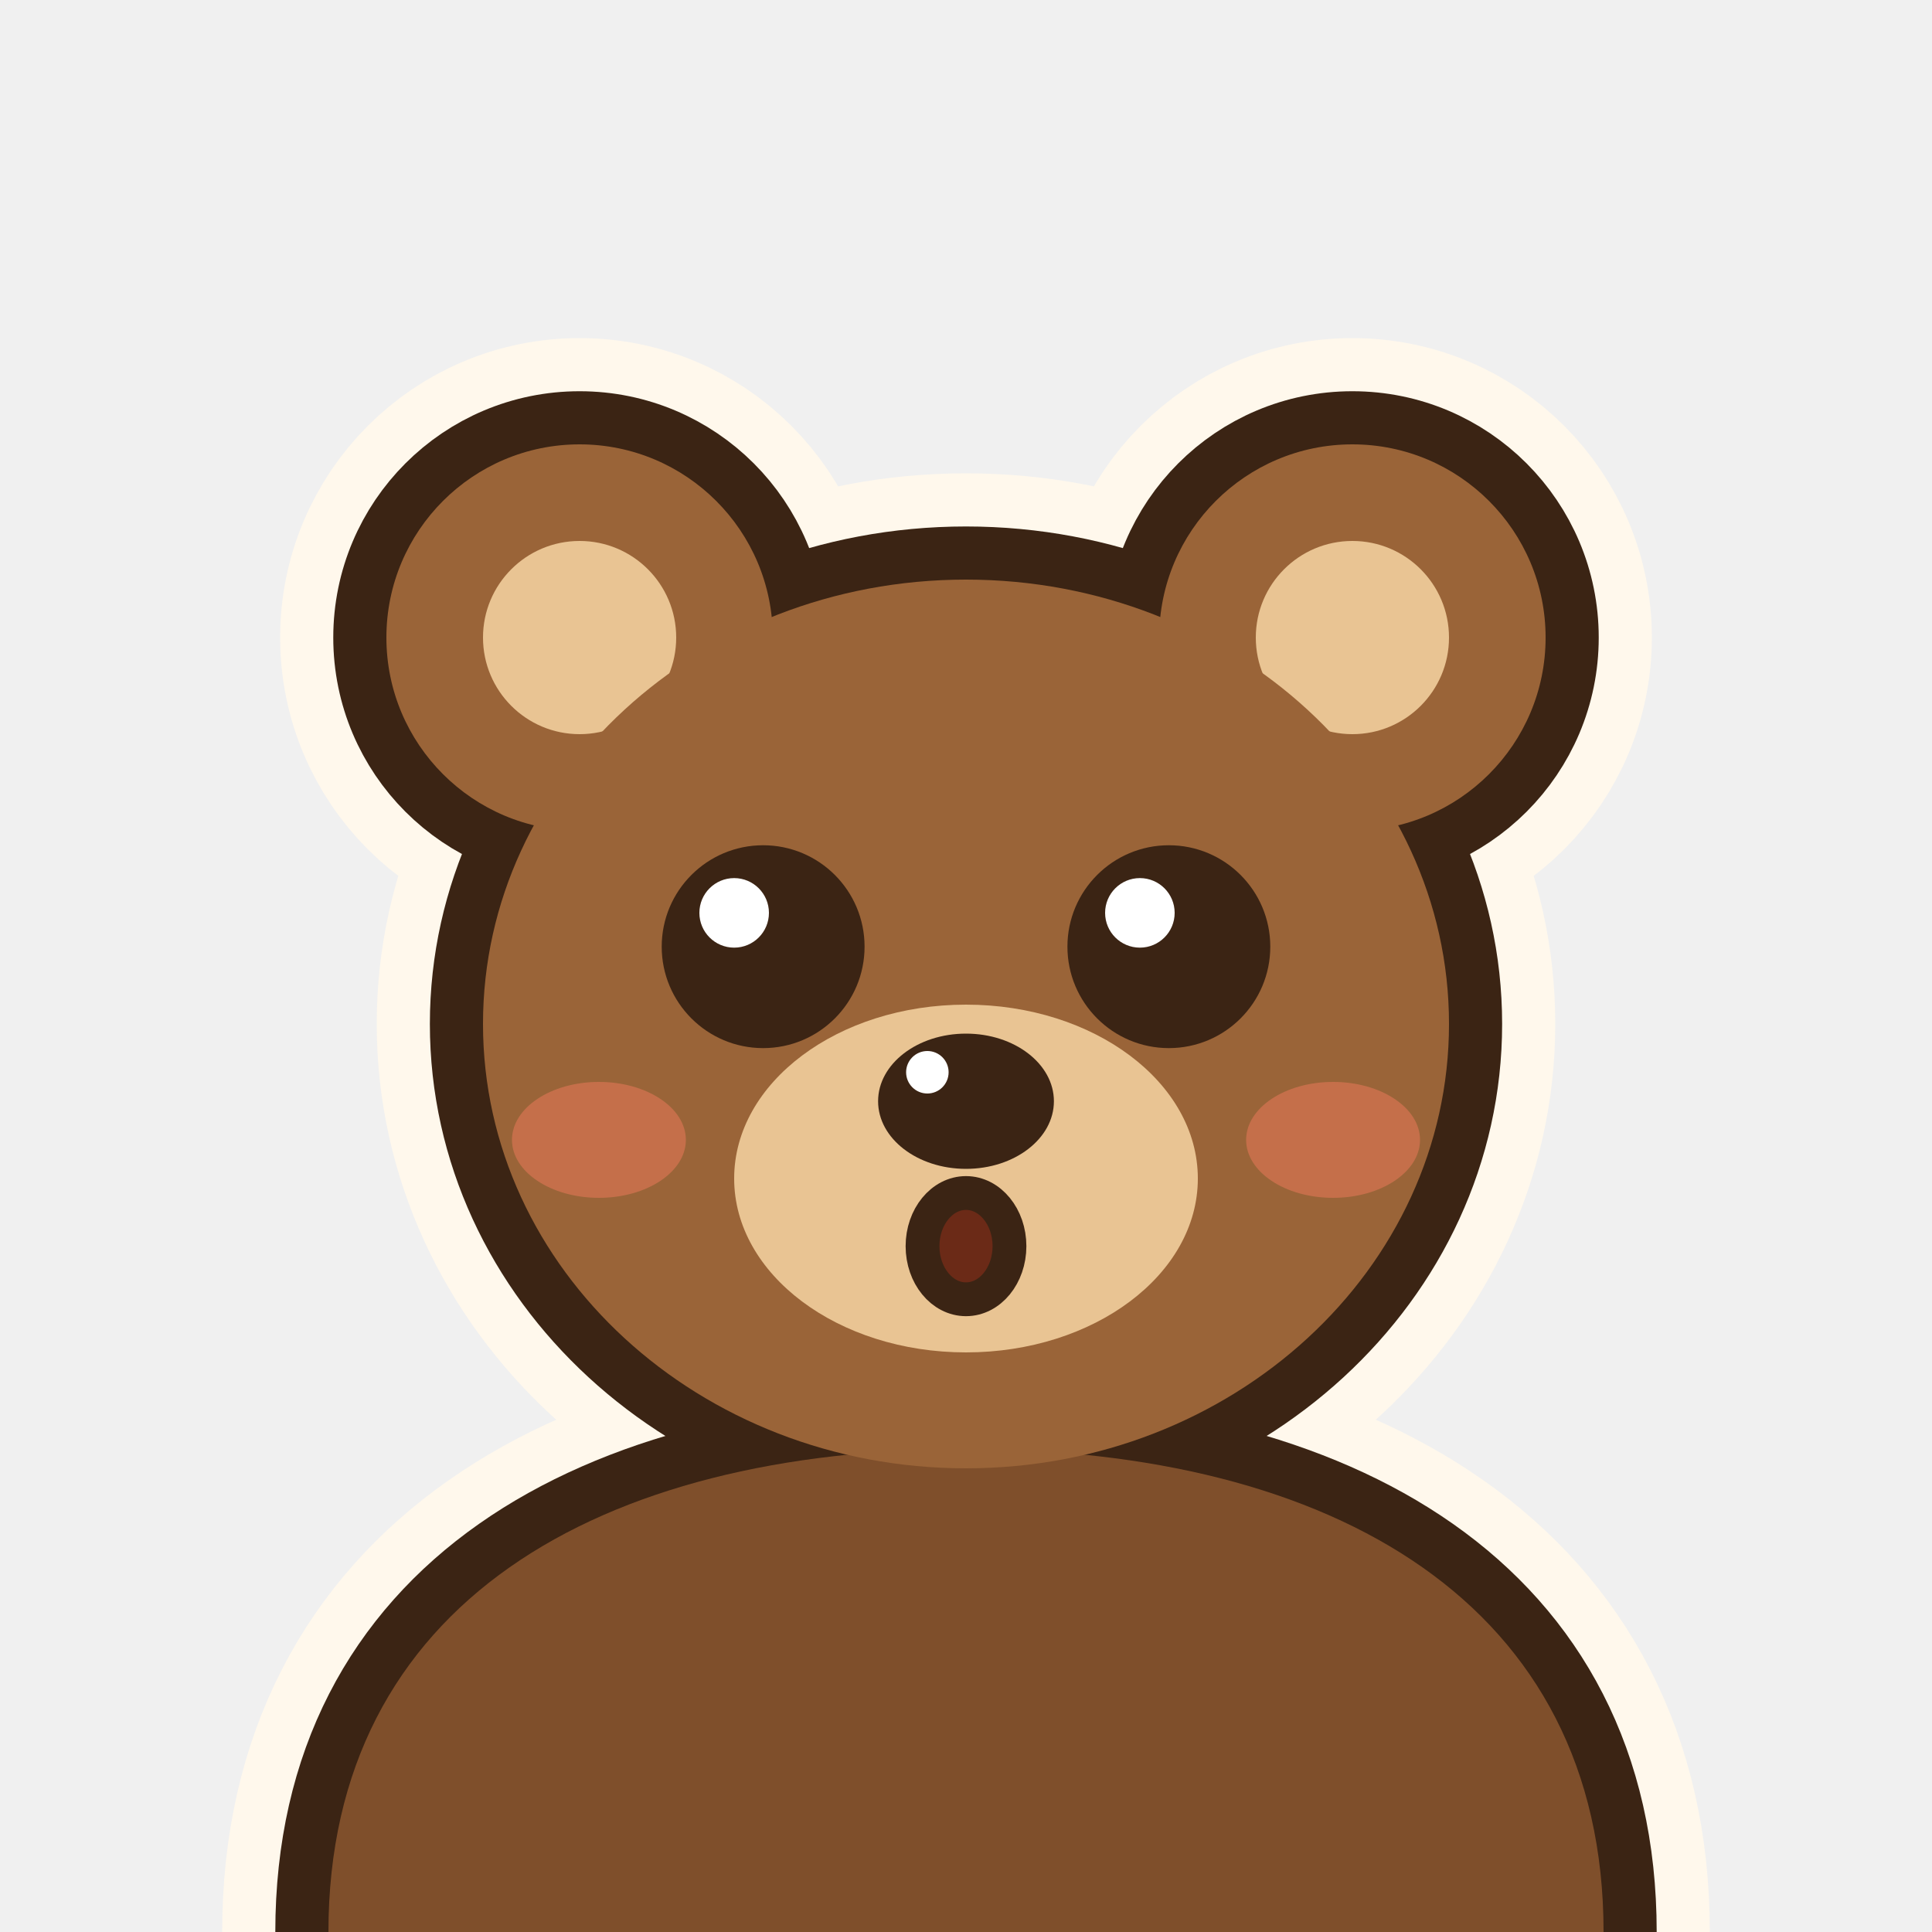
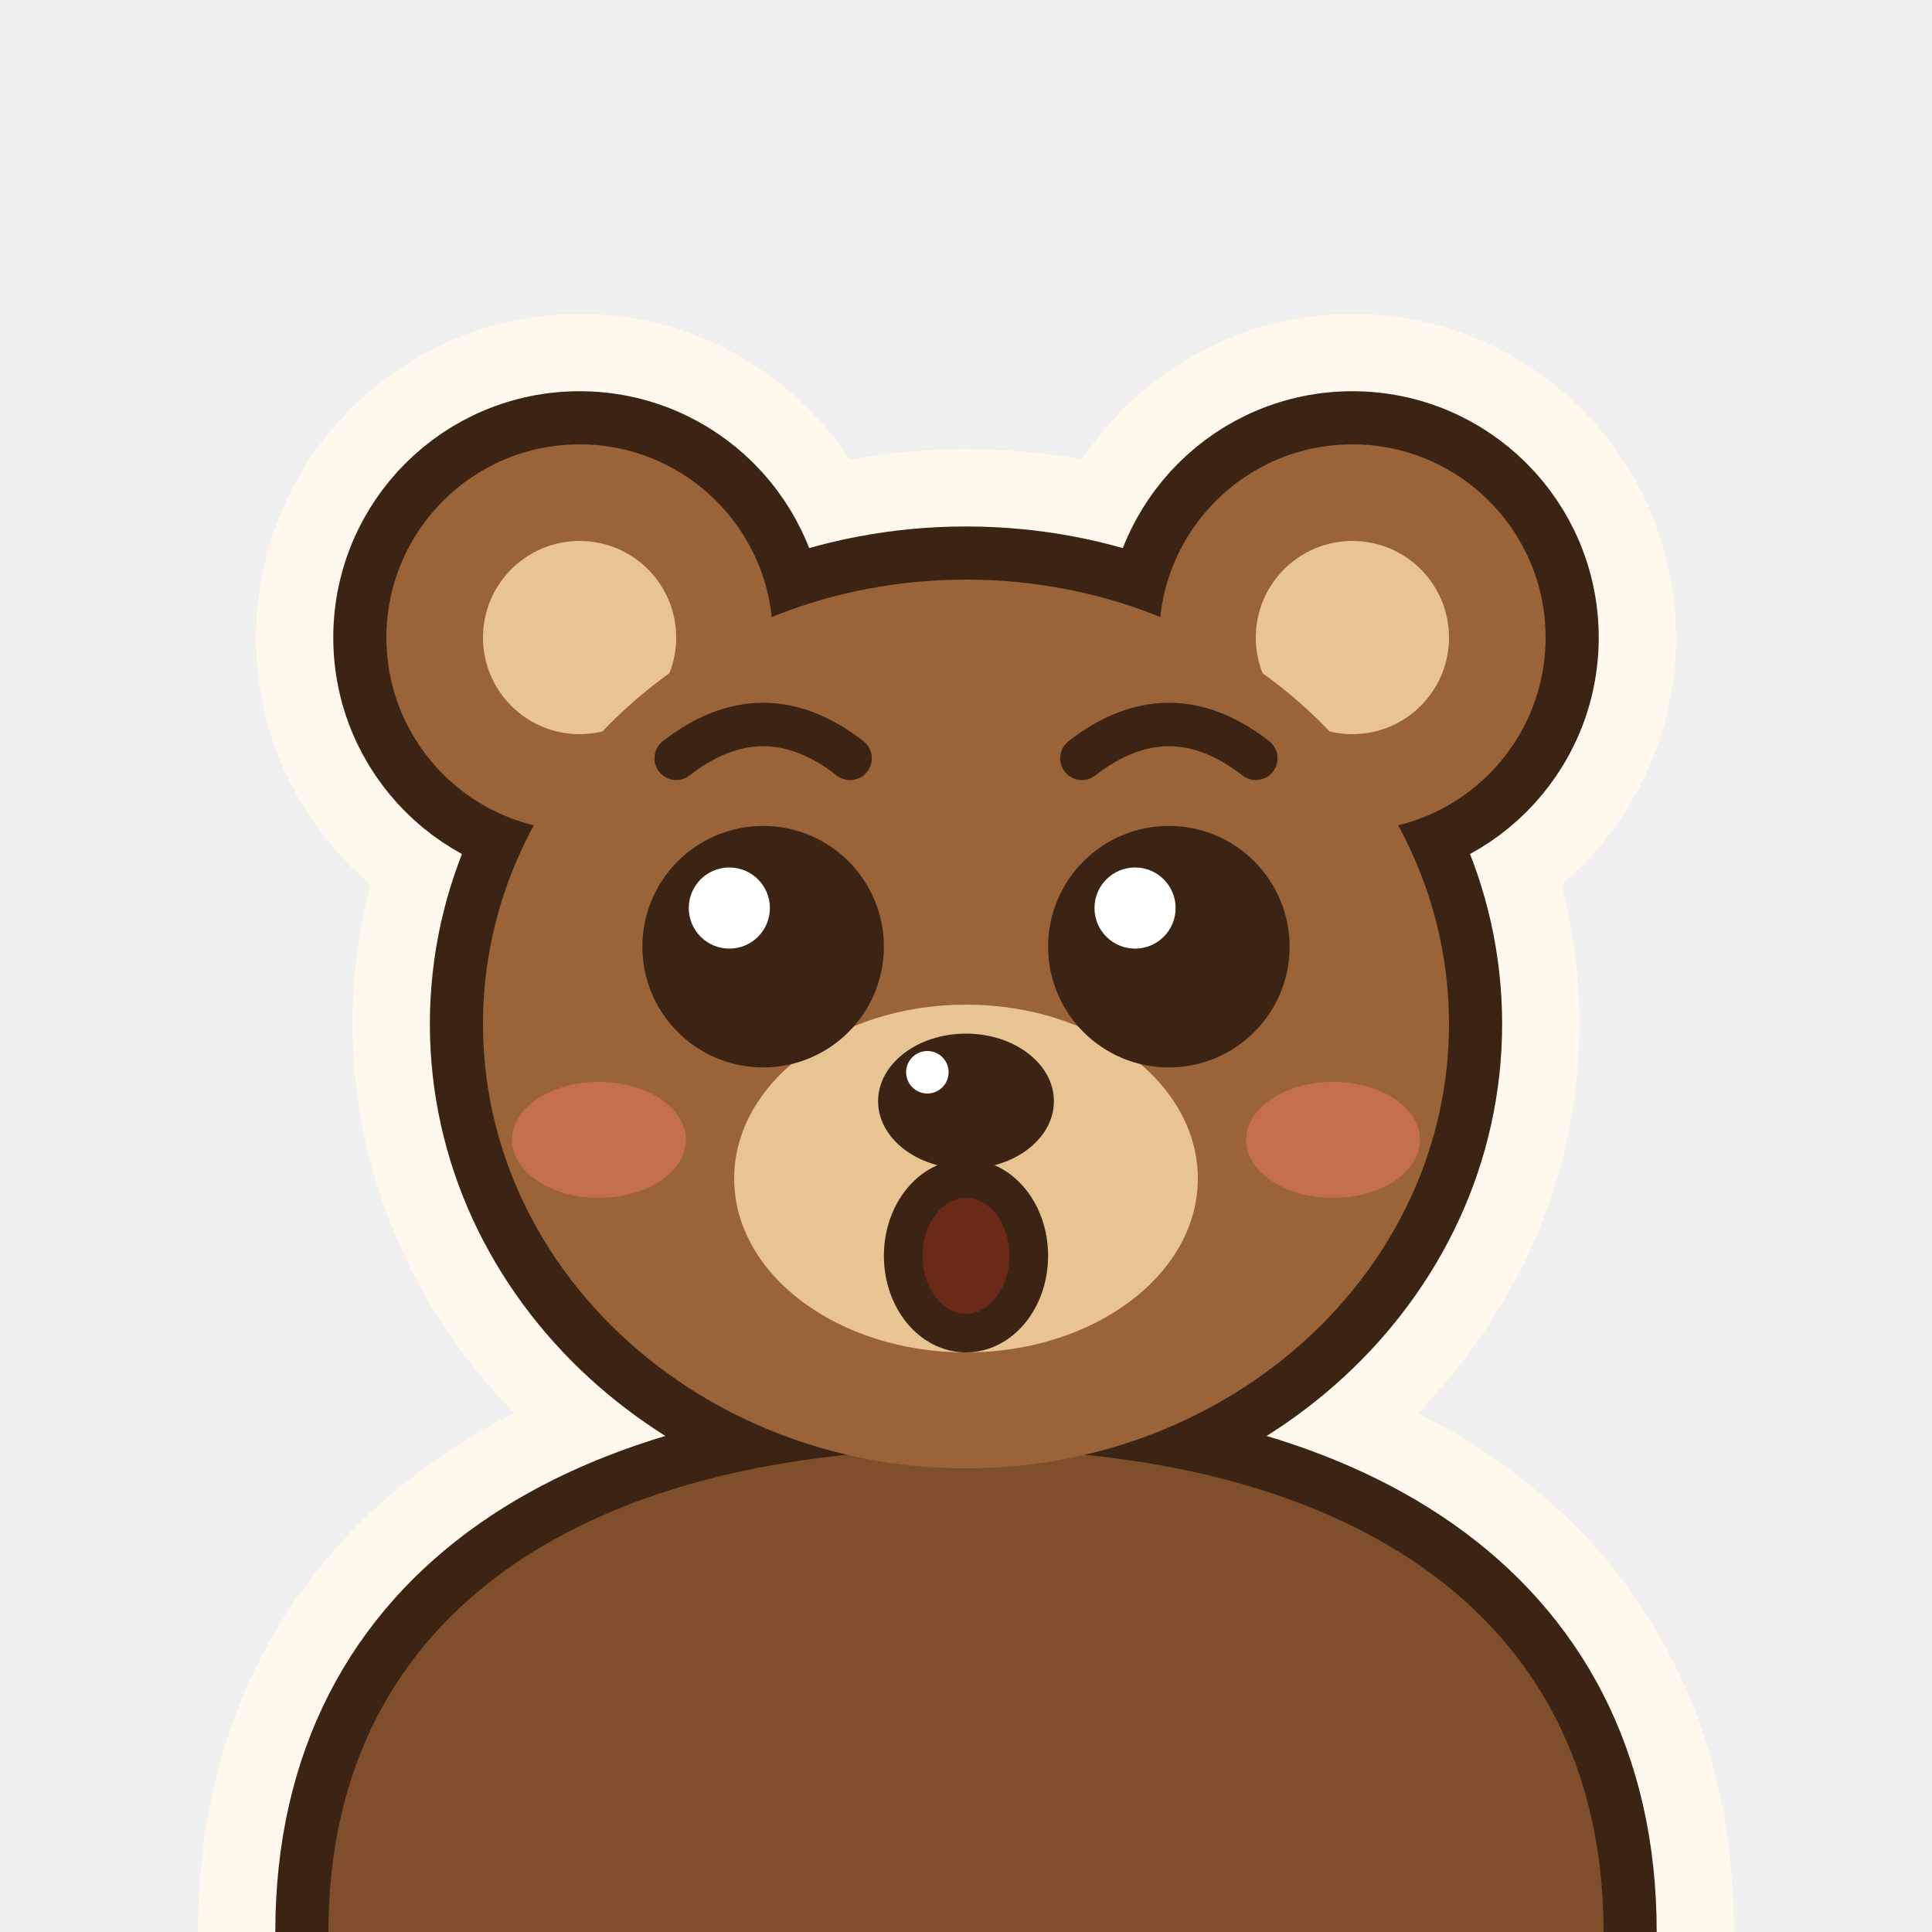
<svg xmlns="http://www.w3.org/2000/svg" viewBox="0 0 200 200">
  <defs>
    <g id="s">
      <path d="M34 200C34 166 62 150 100 150C138 150 166 166 166 200Z" />
      <circle cx="60" cy="66" r="20" />
      <circle cx="140" cy="66" r="20" />
      <circle cx="60" cy="66" r="10" />
      <circle cx="140" cy="66" r="10" />
      <ellipse cx="100" cy="106" rx="50" ry="46" />
    </g>
  </defs>
  <g stroke-linejoin="round" stroke-linecap="round">
-     <use href="#s" fill="#fff8ec" stroke="#fff8ec" stroke-width="22" />
+     <use href="#s" fill="#fff8ec" stroke="#fff8ec" stroke-width="27" />
    <use href="#s" fill="#3b2414" stroke="#3b2414" stroke-width="11" />
    <path d="M34 200C34 166 62 150 100 150C138 150 166 166 166 200Z" fill="#7f4f2b" />
    <circle cx="60" cy="66" r="20" fill="#9a6438" />
    <circle cx="140" cy="66" r="20" fill="#9a6438" />
    <circle cx="60" cy="66" r="10" fill="#e9c493" />
    <circle cx="140" cy="66" r="10" fill="#e9c493" />
    <ellipse cx="100" cy="106" rx="50" ry="46" fill="#9a6438" />
    <ellipse cx="100" cy="122" rx="24" ry="18" fill="#e9c493" />
-     <circle cx="79" cy="98" r="10.5" fill="#3b2414" />
-     <circle cx="76" cy="94.5" r="3.6" fill="#fff" />
-     <circle cx="121" cy="98" r="10.5" fill="#3b2414" />
-     <circle cx="118" cy="94.5" r="3.6" fill="#fff" />
+     <circle cx="79" cy="98" r="12.5" fill="#3b2414" />
+     <circle cx="75.5" cy="94" r="4.2" fill="#fff" />
+     <path d="M70 78.5Q79 71.5 88 78.5" fill="none" stroke="#3b2414" stroke-width="4.5" />
+     <circle cx="121" cy="98" r="12.5" fill="#3b2414" />
+     <circle cx="117.5" cy="94" r="4.2" fill="#fff" />
+     <path d="M112 78.5Q121 71.5 130 78.5" fill="none" stroke="#3b2414" stroke-width="4.5" />
    <ellipse cx="62" cy="118" rx="9" ry="6" fill="#f07a5c" opacity=".5" />
    <ellipse cx="138" cy="118" rx="9" ry="6" fill="#f07a5c" opacity=".5" />
    <ellipse cx="100" cy="114" rx="9.1" ry="7" fill="#3b2414" />
    <circle cx="96" cy="111" r="2.2" fill="#fff" />
-     <ellipse cx="100" cy="129" rx="4.5" ry="5.5" fill="#6b2a17" stroke="#3b2414" stroke-width="3.5" />
+     <ellipse cx="100" cy="130" rx="6.5" ry="8" fill="#6b2a17" stroke="#3b2414" stroke-width="4" />
  </g>
</svg>
